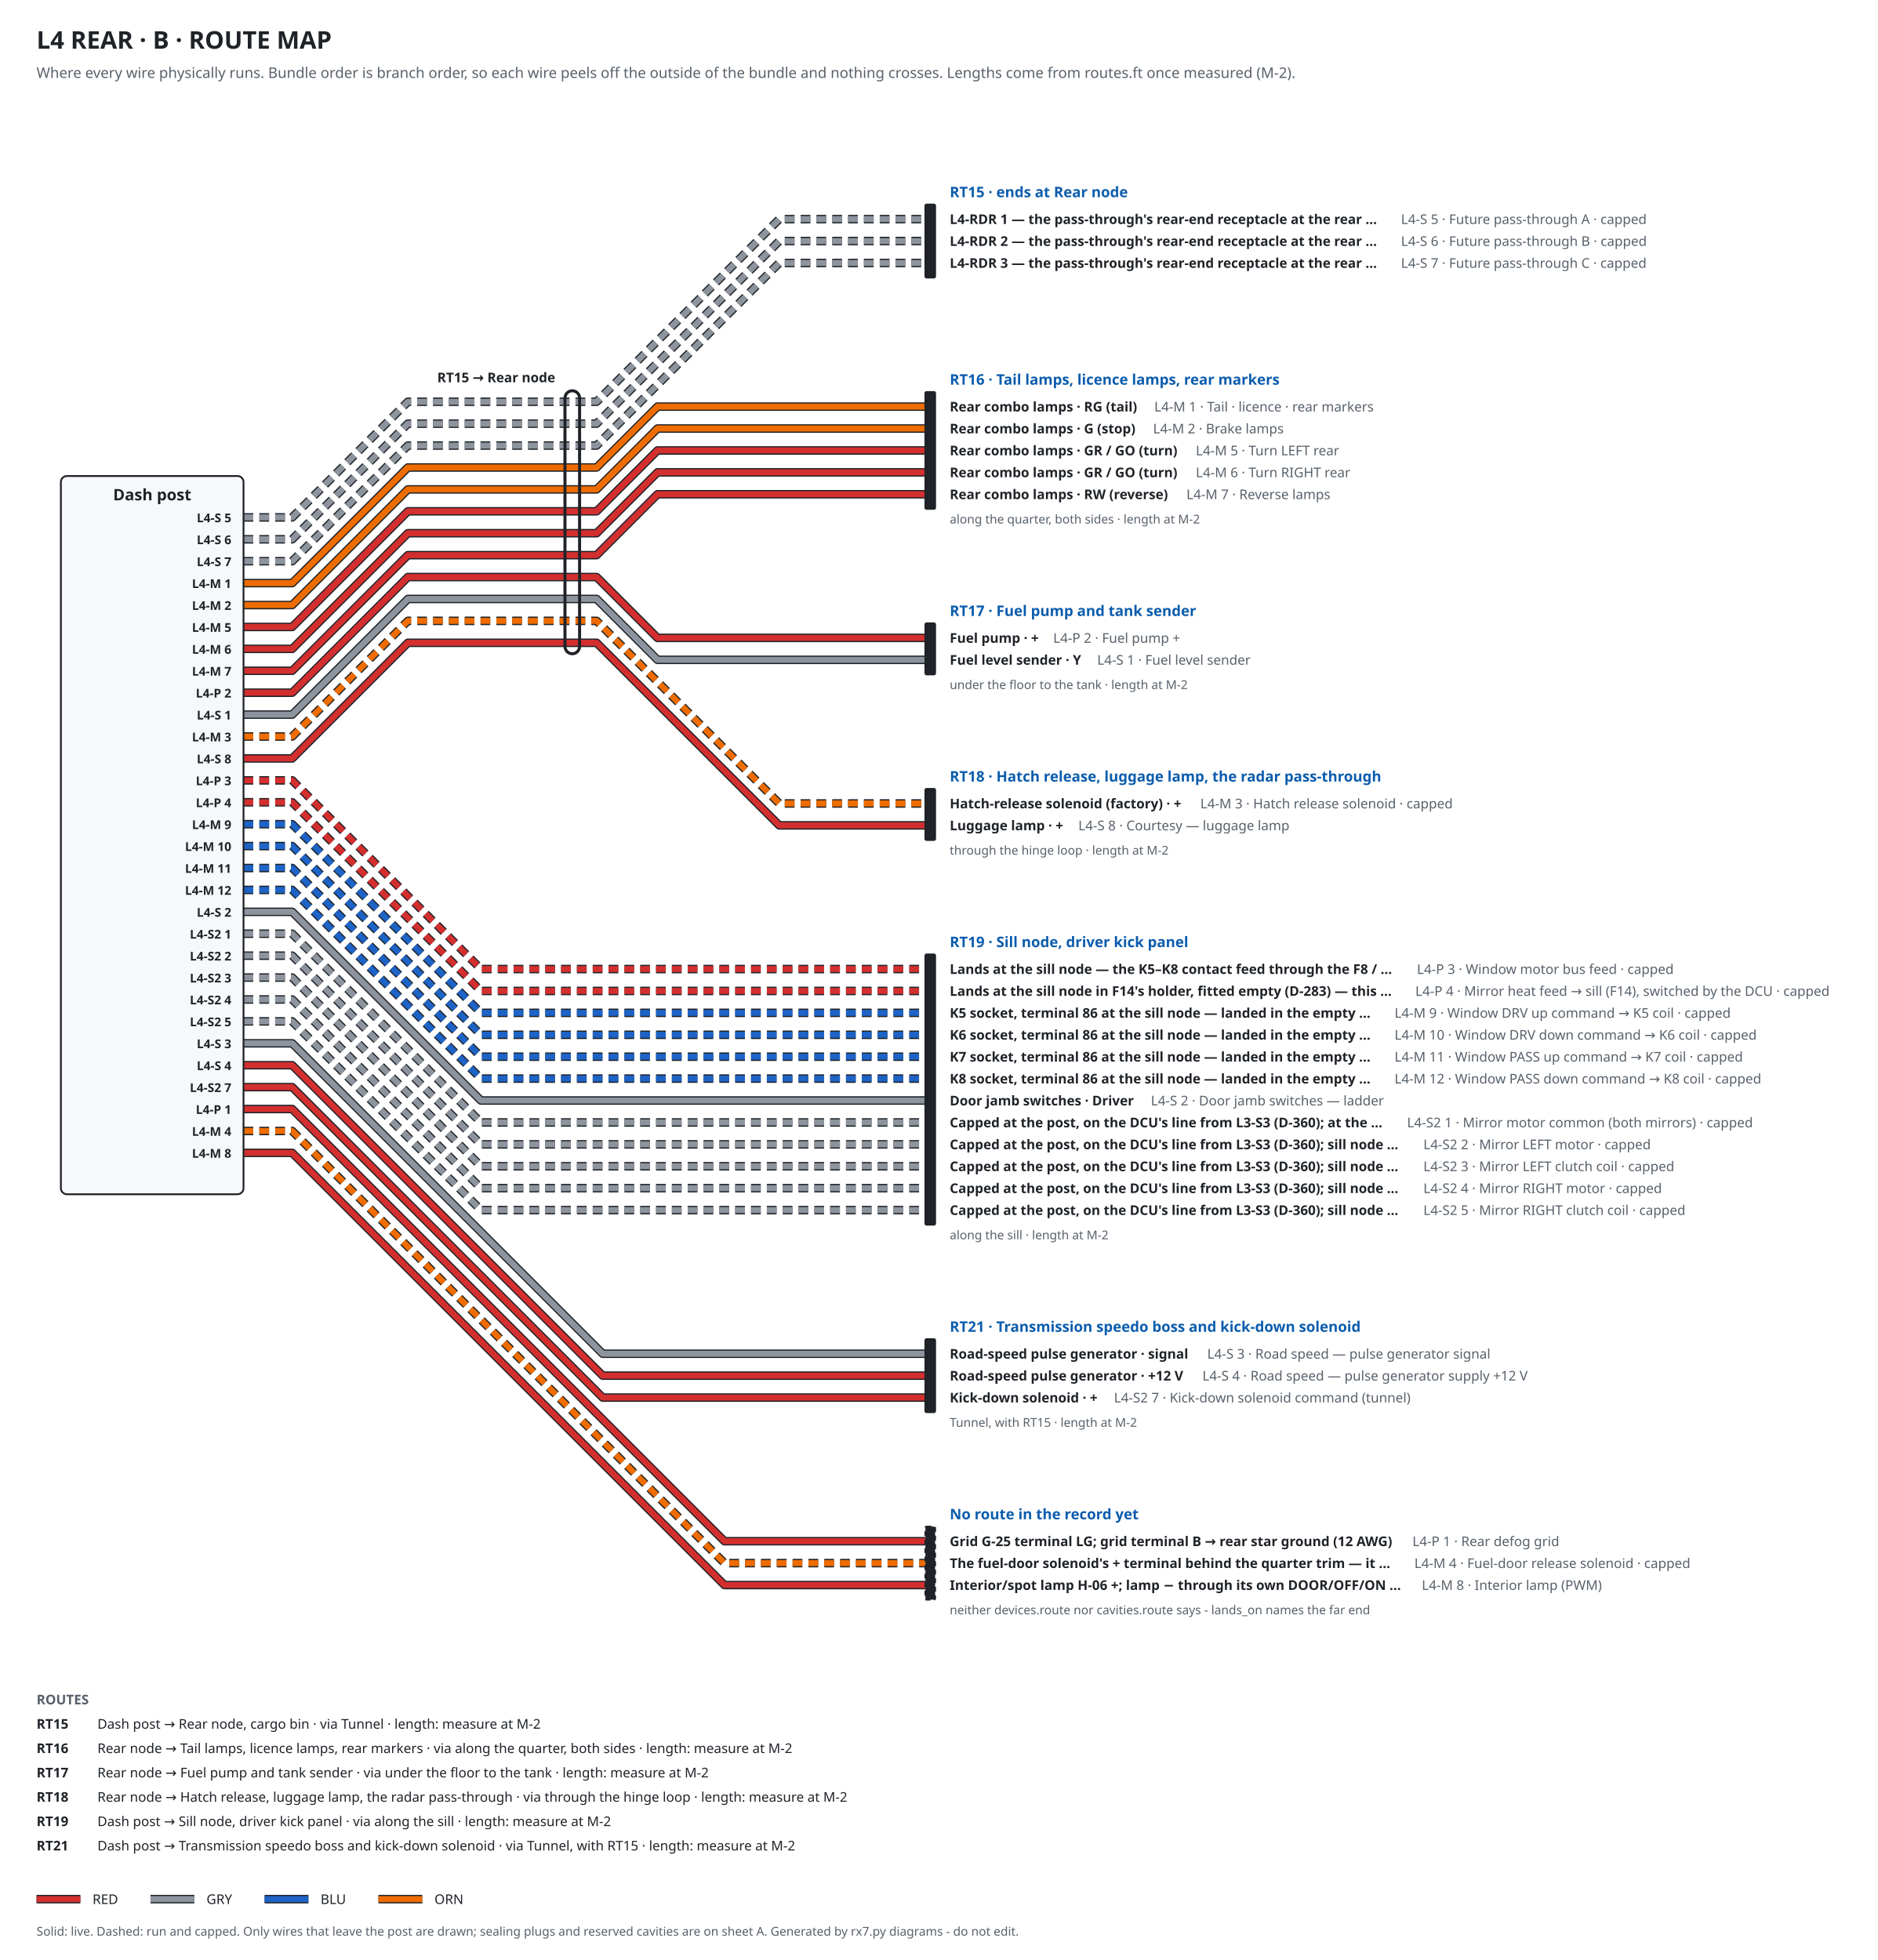
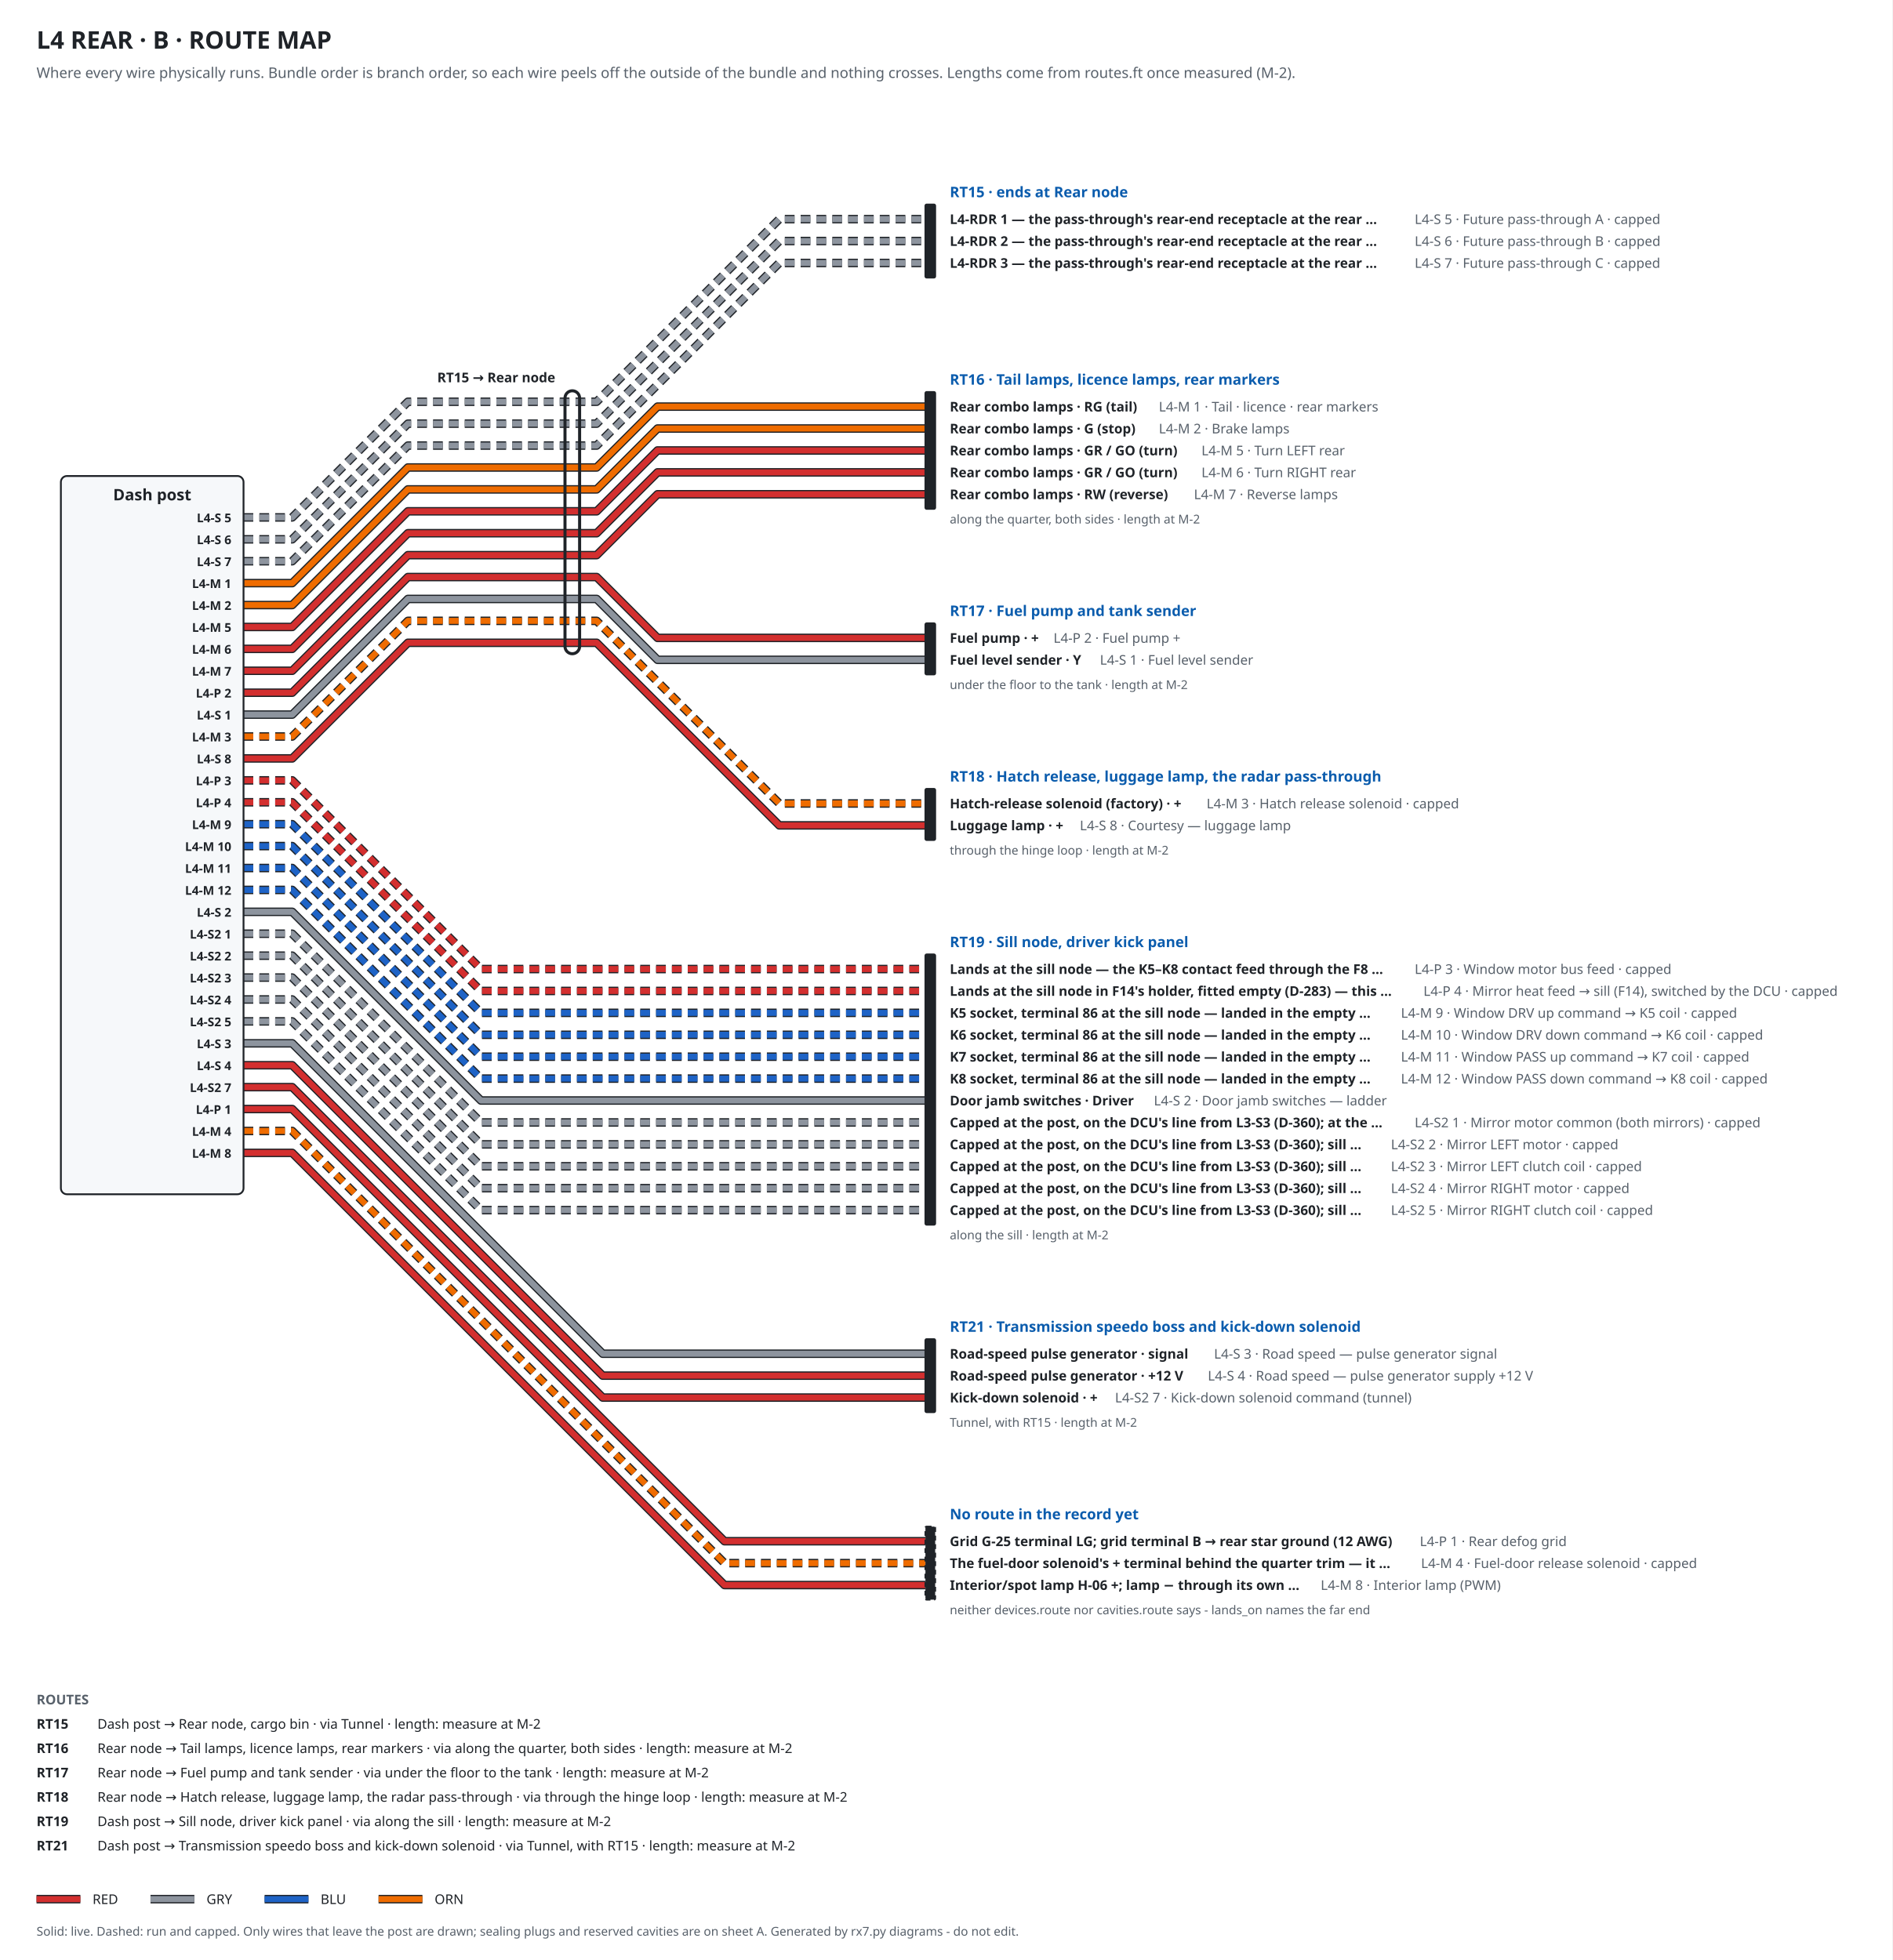
- <svg xmlns="http://www.w3.org/2000/svg" width="1542" height="1610" viewBox="0 0 1542 1610" font-family="Noto Sans, sans-serif">
+ <svg xmlns="http://www.w3.org/2000/svg" width="1554" height="1610" viewBox="0 0 1554 1610" font-family="Noto Sans, sans-serif">
  <rect width="100%" height="100%" fill="#fff" />
  <text x="30.0" y="40.0" font-size="20" text-anchor="start" font-weight="700" fill="#1f2328">L4 REAR · B · ROUTE MAP</text>
  <text x="30.0" y="64.0" font-size="12" text-anchor="start" font-weight="400" fill="#57606a">Where every wire physically runs. Bundle order is branch order, so each wire peels off the outside of the bundle and nothing crosses. Lengths come from routes.ft once measured (M-2).</text>
  <path d="M200.0,425.0 L240.0,425.0 L335.0,330.0 L490.0,330.0 L640.0,180.0 L760.0,180.0" fill="none" stroke="#1f2328" stroke-width="7" stroke-linejoin="round" stroke-dasharray="8 5" />
  <path d="M200.0,425.0 L240.0,425.0 L335.0,330.0 L490.0,330.0 L640.0,180.0 L760.0,180.0" fill="none" stroke="#8d949e" stroke-width="5" stroke-linejoin="round" stroke-dasharray="8 5" />
  <path d="M200.0,443.0 L240.0,443.0 L335.0,348.0 L490.0,348.0 L640.0,198.0 L760.0,198.0" fill="none" stroke="#1f2328" stroke-width="7" stroke-linejoin="round" stroke-dasharray="8 5" />
  <path d="M200.0,443.0 L240.0,443.0 L335.0,348.0 L490.0,348.0 L640.0,198.0 L760.0,198.0" fill="none" stroke="#8d949e" stroke-width="5" stroke-linejoin="round" stroke-dasharray="8 5" />
  <path d="M200.0,461.0 L240.0,461.0 L335.0,366.0 L490.0,366.0 L640.0,216.0 L760.0,216.0" fill="none" stroke="#1f2328" stroke-width="7" stroke-linejoin="round" stroke-dasharray="8 5" />
  <path d="M200.0,461.0 L240.0,461.0 L335.0,366.0 L490.0,366.0 L640.0,216.0 L760.0,216.0" fill="none" stroke="#8d949e" stroke-width="5" stroke-linejoin="round" stroke-dasharray="8 5" />
  <path d="M200.0,479.0 L240.0,479.0 L335.0,384.0 L490.0,384.0 L540.0,334.0 L760.0,334.0" fill="none" stroke="#1f2328" stroke-width="7" stroke-linejoin="round" />
  <path d="M200.0,479.0 L240.0,479.0 L335.0,384.0 L490.0,384.0 L540.0,334.0 L760.0,334.0" fill="none" stroke="#ef6c00" stroke-width="5" stroke-linejoin="round" />
  <path d="M200.0,497.0 L240.0,497.0 L335.0,402.0 L490.0,402.0 L540.0,352.0 L760.0,352.0" fill="none" stroke="#1f2328" stroke-width="7" stroke-linejoin="round" />
  <path d="M200.0,497.0 L240.0,497.0 L335.0,402.0 L490.0,402.0 L540.0,352.0 L760.0,352.0" fill="none" stroke="#ef6c00" stroke-width="5" stroke-linejoin="round" />
  <path d="M200.0,515.0 L240.0,515.0 L335.0,420.0 L490.0,420.0 L540.0,370.0 L760.0,370.0" fill="none" stroke="#1f2328" stroke-width="7" stroke-linejoin="round" />
  <path d="M200.0,515.0 L240.0,515.0 L335.0,420.0 L490.0,420.0 L540.0,370.0 L760.0,370.0" fill="none" stroke="#d32f2f" stroke-width="5" stroke-linejoin="round" />
  <path d="M200.0,533.0 L240.0,533.0 L335.0,438.0 L490.0,438.0 L540.0,388.0 L760.0,388.0" fill="none" stroke="#1f2328" stroke-width="7" stroke-linejoin="round" />
  <path d="M200.0,533.0 L240.0,533.0 L335.0,438.0 L490.0,438.0 L540.0,388.0 L760.0,388.0" fill="none" stroke="#d32f2f" stroke-width="5" stroke-linejoin="round" />
  <path d="M200.0,551.0 L240.0,551.0 L335.0,456.0 L490.0,456.0 L540.0,406.0 L760.0,406.0" fill="none" stroke="#1f2328" stroke-width="7" stroke-linejoin="round" />
  <path d="M200.0,551.0 L240.0,551.0 L335.0,456.0 L490.0,456.0 L540.0,406.0 L760.0,406.0" fill="none" stroke="#d32f2f" stroke-width="5" stroke-linejoin="round" />
  <path d="M200.0,569.0 L240.0,569.0 L335.0,474.0 L490.0,474.0 L540.0,524.0 L760.0,524.0" fill="none" stroke="#1f2328" stroke-width="7" stroke-linejoin="round" />
  <path d="M200.0,569.0 L240.0,569.0 L335.0,474.0 L490.0,474.0 L540.0,524.0 L760.0,524.0" fill="none" stroke="#d32f2f" stroke-width="5" stroke-linejoin="round" />
  <path d="M200.0,587.0 L240.0,587.0 L335.0,492.0 L490.0,492.0 L540.0,542.0 L760.0,542.0" fill="none" stroke="#1f2328" stroke-width="7" stroke-linejoin="round" />
  <path d="M200.0,587.0 L240.0,587.0 L335.0,492.0 L490.0,492.0 L540.0,542.0 L760.0,542.0" fill="none" stroke="#8d949e" stroke-width="5" stroke-linejoin="round" />
  <path d="M200.0,605.0 L240.0,605.0 L335.0,510.0 L490.0,510.0 L640.0,660.0 L760.0,660.0" fill="none" stroke="#1f2328" stroke-width="7" stroke-linejoin="round" stroke-dasharray="8 5" />
  <path d="M200.0,605.0 L240.0,605.0 L335.0,510.0 L490.0,510.0 L640.0,660.0 L760.0,660.0" fill="none" stroke="#ef6c00" stroke-width="5" stroke-linejoin="round" stroke-dasharray="8 5" />
  <path d="M200.0,623.0 L240.0,623.0 L335.0,528.0 L490.0,528.0 L640.0,678.0 L760.0,678.0" fill="none" stroke="#1f2328" stroke-width="7" stroke-linejoin="round" />
  <path d="M200.0,623.0 L240.0,623.0 L335.0,528.0 L490.0,528.0 L640.0,678.0 L760.0,678.0" fill="none" stroke="#d32f2f" stroke-width="5" stroke-linejoin="round" />
  <path d="M200.0,641.0 L240.0,641.0 L395.0,796.0 L760.0,796.0" fill="none" stroke="#1f2328" stroke-width="7" stroke-linejoin="round" stroke-dasharray="8 5" />
  <path d="M200.0,641.0 L240.0,641.0 L395.0,796.0 L760.0,796.0" fill="none" stroke="#d32f2f" stroke-width="5" stroke-linejoin="round" stroke-dasharray="8 5" />
  <path d="M200.0,659.0 L240.0,659.0 L395.0,814.0 L760.0,814.0" fill="none" stroke="#1f2328" stroke-width="7" stroke-linejoin="round" stroke-dasharray="8 5" />
  <path d="M200.0,659.0 L240.0,659.0 L395.0,814.0 L760.0,814.0" fill="none" stroke="#d32f2f" stroke-width="5" stroke-linejoin="round" stroke-dasharray="8 5" />
  <path d="M200.0,677.0 L240.0,677.0 L395.0,832.0 L760.0,832.0" fill="none" stroke="#1f2328" stroke-width="7" stroke-linejoin="round" stroke-dasharray="8 5" />
  <path d="M200.0,677.0 L240.0,677.0 L395.0,832.0 L760.0,832.0" fill="none" stroke="#1e63c6" stroke-width="5" stroke-linejoin="round" stroke-dasharray="8 5" />
  <path d="M200.0,695.0 L240.0,695.0 L395.0,850.0 L760.0,850.0" fill="none" stroke="#1f2328" stroke-width="7" stroke-linejoin="round" stroke-dasharray="8 5" />
  <path d="M200.0,695.0 L240.0,695.0 L395.0,850.0 L760.0,850.0" fill="none" stroke="#1e63c6" stroke-width="5" stroke-linejoin="round" stroke-dasharray="8 5" />
  <path d="M200.0,713.0 L240.0,713.0 L395.0,868.0 L760.0,868.0" fill="none" stroke="#1f2328" stroke-width="7" stroke-linejoin="round" stroke-dasharray="8 5" />
  <path d="M200.0,713.0 L240.0,713.0 L395.0,868.0 L760.0,868.0" fill="none" stroke="#1e63c6" stroke-width="5" stroke-linejoin="round" stroke-dasharray="8 5" />
  <path d="M200.0,731.0 L240.0,731.0 L395.0,886.0 L760.0,886.0" fill="none" stroke="#1f2328" stroke-width="7" stroke-linejoin="round" stroke-dasharray="8 5" />
  <path d="M200.0,731.0 L240.0,731.0 L395.0,886.0 L760.0,886.0" fill="none" stroke="#1e63c6" stroke-width="5" stroke-linejoin="round" stroke-dasharray="8 5" />
  <path d="M200.0,749.0 L240.0,749.0 L395.0,904.0 L760.0,904.0" fill="none" stroke="#1f2328" stroke-width="7" stroke-linejoin="round" />
  <path d="M200.0,749.0 L240.0,749.0 L395.0,904.0 L760.0,904.0" fill="none" stroke="#8d949e" stroke-width="5" stroke-linejoin="round" />
  <path d="M200.0,767.0 L240.0,767.0 L395.0,922.0 L760.0,922.0" fill="none" stroke="#1f2328" stroke-width="7" stroke-linejoin="round" stroke-dasharray="8 5" />
  <path d="M200.0,767.0 L240.0,767.0 L395.0,922.0 L760.0,922.0" fill="none" stroke="#8d949e" stroke-width="5" stroke-linejoin="round" stroke-dasharray="8 5" />
  <path d="M200.0,785.0 L240.0,785.0 L395.0,940.0 L760.0,940.0" fill="none" stroke="#1f2328" stroke-width="7" stroke-linejoin="round" stroke-dasharray="8 5" />
  <path d="M200.0,785.0 L240.0,785.0 L395.0,940.0 L760.0,940.0" fill="none" stroke="#8d949e" stroke-width="5" stroke-linejoin="round" stroke-dasharray="8 5" />
  <path d="M200.0,803.0 L240.0,803.0 L395.0,958.0 L760.0,958.0" fill="none" stroke="#1f2328" stroke-width="7" stroke-linejoin="round" stroke-dasharray="8 5" />
  <path d="M200.0,803.0 L240.0,803.0 L395.0,958.0 L760.0,958.0" fill="none" stroke="#8d949e" stroke-width="5" stroke-linejoin="round" stroke-dasharray="8 5" />
  <path d="M200.0,821.0 L240.0,821.0 L395.0,976.0 L760.0,976.0" fill="none" stroke="#1f2328" stroke-width="7" stroke-linejoin="round" stroke-dasharray="8 5" />
  <path d="M200.0,821.0 L240.0,821.0 L395.0,976.0 L760.0,976.0" fill="none" stroke="#8d949e" stroke-width="5" stroke-linejoin="round" stroke-dasharray="8 5" />
  <path d="M200.0,839.0 L240.0,839.0 L395.0,994.0 L760.0,994.0" fill="none" stroke="#1f2328" stroke-width="7" stroke-linejoin="round" stroke-dasharray="8 5" />
  <path d="M200.0,839.0 L240.0,839.0 L395.0,994.0 L760.0,994.0" fill="none" stroke="#8d949e" stroke-width="5" stroke-linejoin="round" stroke-dasharray="8 5" />
  <path d="M200.0,857.0 L240.0,857.0 L495.0,1112.0 L760.0,1112.0" fill="none" stroke="#1f2328" stroke-width="7" stroke-linejoin="round" />
  <path d="M200.0,857.0 L240.0,857.0 L495.0,1112.0 L760.0,1112.0" fill="none" stroke="#8d949e" stroke-width="5" stroke-linejoin="round" />
  <path d="M200.0,875.0 L240.0,875.0 L495.0,1130.0 L760.0,1130.0" fill="none" stroke="#1f2328" stroke-width="7" stroke-linejoin="round" />
  <path d="M200.0,875.0 L240.0,875.0 L495.0,1130.0 L760.0,1130.0" fill="none" stroke="#d32f2f" stroke-width="5" stroke-linejoin="round" />
  <path d="M200.0,893.0 L240.0,893.0 L495.0,1148.0 L760.0,1148.0" fill="none" stroke="#1f2328" stroke-width="7" stroke-linejoin="round" />
  <path d="M200.0,893.0 L240.0,893.0 L495.0,1148.0 L760.0,1148.0" fill="none" stroke="#d32f2f" stroke-width="5" stroke-linejoin="round" />
  <path d="M200.0,911.0 L240.0,911.0 L595.0,1266.0 L760.0,1266.0" fill="none" stroke="#1f2328" stroke-width="7" stroke-linejoin="round" />
  <path d="M200.0,911.0 L240.0,911.0 L595.0,1266.0 L760.0,1266.0" fill="none" stroke="#d32f2f" stroke-width="5" stroke-linejoin="round" />
  <path d="M200.0,929.0 L240.0,929.0 L595.0,1284.0 L760.0,1284.0" fill="none" stroke="#1f2328" stroke-width="7" stroke-linejoin="round" stroke-dasharray="8 5" />
  <path d="M200.0,929.0 L240.0,929.0 L595.0,1284.0 L760.0,1284.0" fill="none" stroke="#ef6c00" stroke-width="5" stroke-linejoin="round" stroke-dasharray="8 5" />
  <path d="M200.0,947.0 L240.0,947.0 L595.0,1302.0 L760.0,1302.0" fill="none" stroke="#1f2328" stroke-width="7" stroke-linejoin="round" />
  <path d="M200.0,947.0 L240.0,947.0 L595.0,1302.0 L760.0,1302.0" fill="none" stroke="#d32f2f" stroke-width="5" stroke-linejoin="round" />
  <rect x="50.0" y="391.0" width="150.0" height="590.0" rx="5" fill="#f6f8fa" stroke="#1f2328" stroke-width="1.5" />
  <text x="125.0" y="411.0" font-size="13" text-anchor="middle" font-weight="700" fill="#1f2328">Dash post</text>
  <text x="190.0" y="429.0" font-size="10" text-anchor="end" font-weight="700" fill="#1f2328">L4-S 5</text>
  <text x="190.0" y="447.0" font-size="10" text-anchor="end" font-weight="700" fill="#1f2328">L4-S 6</text>
  <text x="190.0" y="465.0" font-size="10" text-anchor="end" font-weight="700" fill="#1f2328">L4-S 7</text>
  <text x="190.0" y="483.0" font-size="10" text-anchor="end" font-weight="700" fill="#1f2328">L4-M 1</text>
  <text x="190.0" y="501.0" font-size="10" text-anchor="end" font-weight="700" fill="#1f2328">L4-M 2</text>
  <text x="190.0" y="519.0" font-size="10" text-anchor="end" font-weight="700" fill="#1f2328">L4-M 5</text>
  <text x="190.0" y="537.0" font-size="10" text-anchor="end" font-weight="700" fill="#1f2328">L4-M 6</text>
  <text x="190.0" y="555.0" font-size="10" text-anchor="end" font-weight="700" fill="#1f2328">L4-M 7</text>
  <text x="190.0" y="573.0" font-size="10" text-anchor="end" font-weight="700" fill="#1f2328">L4-P 2</text>
  <text x="190.0" y="591.0" font-size="10" text-anchor="end" font-weight="700" fill="#1f2328">L4-S 1</text>
  <text x="190.0" y="609.0" font-size="10" text-anchor="end" font-weight="700" fill="#1f2328">L4-M 3</text>
  <text x="190.0" y="627.0" font-size="10" text-anchor="end" font-weight="700" fill="#1f2328">L4-S 8</text>
  <text x="190.0" y="645.0" font-size="10" text-anchor="end" font-weight="700" fill="#1f2328">L4-P 3</text>
  <text x="190.0" y="663.0" font-size="10" text-anchor="end" font-weight="700" fill="#1f2328">L4-P 4</text>
  <text x="190.0" y="681.0" font-size="10" text-anchor="end" font-weight="700" fill="#1f2328">L4-M 9</text>
  <text x="190.0" y="699.0" font-size="10" text-anchor="end" font-weight="700" fill="#1f2328">L4-M 10</text>
  <text x="190.0" y="717.0" font-size="10" text-anchor="end" font-weight="700" fill="#1f2328">L4-M 11</text>
  <text x="190.0" y="735.0" font-size="10" text-anchor="end" font-weight="700" fill="#1f2328">L4-M 12</text>
  <text x="190.0" y="753.0" font-size="10" text-anchor="end" font-weight="700" fill="#1f2328">L4-S 2</text>
  <text x="190.0" y="771.0" font-size="10" text-anchor="end" font-weight="700" fill="#1f2328">L4-S2 1</text>
  <text x="190.0" y="789.0" font-size="10" text-anchor="end" font-weight="700" fill="#1f2328">L4-S2 2</text>
  <text x="190.0" y="807.0" font-size="10" text-anchor="end" font-weight="700" fill="#1f2328">L4-S2 3</text>
  <text x="190.0" y="825.0" font-size="10" text-anchor="end" font-weight="700" fill="#1f2328">L4-S2 4</text>
  <text x="190.0" y="843.0" font-size="10" text-anchor="end" font-weight="700" fill="#1f2328">L4-S2 5</text>
  <text x="190.0" y="861.0" font-size="10" text-anchor="end" font-weight="700" fill="#1f2328">L4-S 3</text>
  <text x="190.0" y="879.0" font-size="10" text-anchor="end" font-weight="700" fill="#1f2328">L4-S 4</text>
  <text x="190.0" y="897.0" font-size="10" text-anchor="end" font-weight="700" fill="#1f2328">L4-S2 7</text>
  <text x="190.0" y="915.0" font-size="10" text-anchor="end" font-weight="700" fill="#1f2328">L4-P 1</text>
  <text x="190.0" y="933.0" font-size="10" text-anchor="end" font-weight="700" fill="#1f2328">L4-M 4</text>
  <text x="190.0" y="951.0" font-size="10" text-anchor="end" font-weight="700" fill="#1f2328">L4-M 8</text>
  <rect x="464.0" y="321.0" width="12.0" height="216.0" rx="6" fill="none" stroke="#1f2328" stroke-width="2.5" />
  <text x="456.0" y="314.0" font-size="11" text-anchor="end" font-weight="600" fill="#1f2328">RT15 → Rear node</text>
  <rect x="760.0" y="168.0" width="8.0" height="60.0" rx="1" fill="#1f2328" stroke="#1f2328" stroke-width="1.5" />
  <text x="780.0" y="162.0" font-size="12" text-anchor="start" font-weight="700" fill="#0b5cad">RT15 · ends at Rear node</text>
  <text x="780.0" y="184.0" font-size="11" text-anchor="start" font-weight="700" fill="#1f2328">L4-RDR 1 — the pass-through's rear-end receptacle at the rear …</text>
-   <text x="1150.6" y="184.0" font-size="11" text-anchor="start" font-weight="400" fill="#57606a">L4-S 5 · Future pass-through A · capped</text>
+   <text x="1161.8" y="184.0" font-size="11" text-anchor="start" font-weight="400" fill="#57606a">L4-S 5 · Future pass-through A · capped</text>
  <text x="780.0" y="202.0" font-size="11" text-anchor="start" font-weight="700" fill="#1f2328">L4-RDR 2 — the pass-through's rear-end receptacle at the rear …</text>
-   <text x="1150.6" y="202.0" font-size="11" text-anchor="start" font-weight="400" fill="#57606a">L4-S 6 · Future pass-through B · capped</text>
+   <text x="1161.8" y="202.0" font-size="11" text-anchor="start" font-weight="400" fill="#57606a">L4-S 6 · Future pass-through B · capped</text>
  <text x="780.0" y="220.0" font-size="11" text-anchor="start" font-weight="700" fill="#1f2328">L4-RDR 3 — the pass-through's rear-end receptacle at the rear …</text>
-   <text x="1150.6" y="220.0" font-size="11" text-anchor="start" font-weight="400" fill="#57606a">L4-S 7 · Future pass-through C · capped</text>
+   <text x="1161.8" y="220.0" font-size="11" text-anchor="start" font-weight="400" fill="#57606a">L4-S 7 · Future pass-through C · capped</text>
  <rect x="760.0" y="322.0" width="8.0" height="96.0" rx="1" fill="#1f2328" stroke="#1f2328" stroke-width="1.5" />
  <text x="780.0" y="316.0" font-size="12" text-anchor="start" font-weight="700" fill="#0b5cad">RT16 · Tail lamps, licence lamps, rear markers</text>
  <text x="780.0" y="338.0" font-size="11" text-anchor="start" font-weight="700" fill="#1f2328">Rear combo lamps · RG (tail)</text>
-   <text x="948.0" y="338.0" font-size="11" text-anchor="start" font-weight="400" fill="#57606a">L4-M 1 · Tail · licence · rear markers</text>
+   <text x="951.7" y="338.0" font-size="11" text-anchor="start" font-weight="400" fill="#57606a">L4-M 1 · Tail · licence · rear markers</text>
  <text x="780.0" y="356.0" font-size="11" text-anchor="start" font-weight="700" fill="#1f2328">Rear combo lamps · G (stop)</text>
-   <text x="947.0" y="356.0" font-size="11" text-anchor="start" font-weight="400" fill="#57606a">L4-M 2 · Brake lamps</text>
+   <text x="951.7" y="356.0" font-size="11" text-anchor="start" font-weight="400" fill="#57606a">L4-M 2 · Brake lamps</text>
  <text x="780.0" y="374.0" font-size="11" text-anchor="start" font-weight="700" fill="#1f2328">Rear combo lamps · GR / GO (turn)</text>
-   <text x="982.1" y="374.0" font-size="11" text-anchor="start" font-weight="400" fill="#57606a">L4-M 5 · Turn LEFT rear</text>
+   <text x="986.7" y="374.0" font-size="11" text-anchor="start" font-weight="400" fill="#57606a">L4-M 5 · Turn LEFT rear</text>
  <text x="780.0" y="392.0" font-size="11" text-anchor="start" font-weight="700" fill="#1f2328">Rear combo lamps · GR / GO (turn)</text>
-   <text x="982.1" y="392.0" font-size="11" text-anchor="start" font-weight="400" fill="#57606a">L4-M 6 · Turn RIGHT rear</text>
+   <text x="986.7" y="392.0" font-size="11" text-anchor="start" font-weight="400" fill="#57606a">L4-M 6 · Turn RIGHT rear</text>
  <text x="780.0" y="410.0" font-size="11" text-anchor="start" font-weight="700" fill="#1f2328">Rear combo lamps · RW (reverse)</text>
-   <text x="974.4" y="410.0" font-size="11" text-anchor="start" font-weight="400" fill="#57606a">L4-M 7 · Reverse lamps</text>
+   <text x="980.5" y="410.0" font-size="11" text-anchor="start" font-weight="400" fill="#57606a">L4-M 7 · Reverse lamps</text>
  <text x="780.0" y="430.0" font-size="10" text-anchor="start" font-weight="400" fill="#57606a">along the quarter, both sides · length at M-2</text>
  <rect x="760.0" y="512.0" width="8.0" height="42.0" rx="1" fill="#1f2328" stroke="#1f2328" stroke-width="1.5" />
  <text x="780.0" y="506.0" font-size="12" text-anchor="start" font-weight="700" fill="#0b5cad">RT17 · Fuel pump and tank sender</text>
  <text x="780.0" y="528.0" font-size="11" text-anchor="start" font-weight="700" fill="#1f2328">Fuel pump · +</text>
-   <text x="865.0" y="528.0" font-size="11" text-anchor="start" font-weight="400" fill="#57606a">L4-P 2 · Fuel pump +</text>
+   <text x="865.2" y="528.0" font-size="11" text-anchor="start" font-weight="400" fill="#57606a">L4-P 2 · Fuel pump +</text>
  <text x="780.0" y="546.0" font-size="11" text-anchor="start" font-weight="700" fill="#1f2328">Fuel level sender · Y</text>
-   <text x="901.1" y="546.0" font-size="11" text-anchor="start" font-weight="400" fill="#57606a">L4-S 1 · Fuel level sender</text>
+   <text x="903.3" y="546.0" font-size="11" text-anchor="start" font-weight="400" fill="#57606a">L4-S 1 · Fuel level sender</text>
  <text x="780.0" y="566.0" font-size="10" text-anchor="start" font-weight="400" fill="#57606a">under the floor to the tank · length at M-2</text>
  <rect x="760.0" y="648.0" width="8.0" height="42.0" rx="1" fill="#1f2328" stroke="#1f2328" stroke-width="1.5" />
  <text x="780.0" y="642.0" font-size="12" text-anchor="start" font-weight="700" fill="#0b5cad">RT18 · Hatch release, luggage lamp, the radar pass-through</text>
  <text x="780.0" y="664.0" font-size="11" text-anchor="start" font-weight="700" fill="#1f2328">Hatch-release solenoid (factory) · +</text>
-   <text x="985.8" y="664.0" font-size="11" text-anchor="start" font-weight="400" fill="#57606a">L4-M 3 · Hatch release solenoid · capped</text>
+   <text x="990.9" y="664.0" font-size="11" text-anchor="start" font-weight="400" fill="#57606a">L4-M 3 · Hatch release solenoid · capped</text>
  <text x="780.0" y="682.0" font-size="11" text-anchor="start" font-weight="700" fill="#1f2328">Luggage lamp · +</text>
-   <text x="885.6" y="682.0" font-size="11" text-anchor="start" font-weight="400" fill="#57606a">L4-S 8 · Courtesy — luggage lamp</text>
+   <text x="886.8" y="682.0" font-size="11" text-anchor="start" font-weight="400" fill="#57606a">L4-S 8 · Courtesy — luggage lamp</text>
  <text x="780.0" y="702.0" font-size="10" text-anchor="start" font-weight="400" fill="#57606a">through the hinge loop · length at M-2</text>
  <rect x="760.0" y="784.0" width="8.0" height="222.0" rx="1" fill="#1f2328" stroke="#1f2328" stroke-width="1.5" />
  <text x="780.0" y="778.0" font-size="12" text-anchor="start" font-weight="700" fill="#0b5cad">RT19 · Sill node, driver kick panel</text>
-   <text x="780.0" y="800.0" font-size="11" text-anchor="start" font-weight="700" fill="#1f2328">Lands at the sill node — the K5–K8 contact feed through the F8 / …</text>
-   <text x="1163.7" y="800.0" font-size="11" text-anchor="start" font-weight="400" fill="#57606a">L4-P 3 · Window motor bus feed · capped</text>
+   <text x="780.0" y="800.0" font-size="11" text-anchor="start" font-weight="700" fill="#1f2328">Lands at the sill node — the K5–K8 contact feed through the F8 …</text>
+   <text x="1161.8" y="800.0" font-size="11" text-anchor="start" font-weight="400" fill="#57606a">L4-P 3 · Window motor bus feed · capped</text>
  <text x="780.0" y="818.0" font-size="11" text-anchor="start" font-weight="700" fill="#1f2328">Lands at the sill node in F14's holder, fitted empty (D-283) — this …</text>
-   <text x="1162.4" y="818.0" font-size="11" text-anchor="start" font-weight="400" fill="#57606a">L4-P 4 · Mirror heat feed → sill (F14), switched by the DCU · capped</text>
+   <text x="1169.0" y="818.0" font-size="11" text-anchor="start" font-weight="400" fill="#57606a">L4-P 4 · Mirror heat feed → sill (F14), switched by the DCU · capped</text>
  <text x="780.0" y="836.0" font-size="11" text-anchor="start" font-weight="700" fill="#1f2328">K5 socket, terminal 86 at the sill node — landed in the empty …</text>
-   <text x="1145.3" y="836.0" font-size="11" text-anchor="start" font-weight="400" fill="#57606a">L4-M 9 · Window DRV up command → K5 coil · capped</text>
+   <text x="1150.5" y="836.0" font-size="11" text-anchor="start" font-weight="400" fill="#57606a">L4-M 9 · Window DRV up command → K5 coil · capped</text>
  <text x="780.0" y="854.0" font-size="11" text-anchor="start" font-weight="700" fill="#1f2328">K6 socket, terminal 86 at the sill node — landed in the empty …</text>
-   <text x="1145.3" y="854.0" font-size="11" text-anchor="start" font-weight="400" fill="#57606a">L4-M 10 · Window DRV down command → K6 coil · capped</text>
+   <text x="1150.5" y="854.0" font-size="11" text-anchor="start" font-weight="400" fill="#57606a">L4-M 10 · Window DRV down command → K6 coil · capped</text>
  <text x="780.0" y="872.0" font-size="11" text-anchor="start" font-weight="700" fill="#1f2328">K7 socket, terminal 86 at the sill node — landed in the empty …</text>
-   <text x="1145.3" y="872.0" font-size="11" text-anchor="start" font-weight="400" fill="#57606a">L4-M 11 · Window PASS up command → K7 coil · capped</text>
+   <text x="1150.5" y="872.0" font-size="11" text-anchor="start" font-weight="400" fill="#57606a">L4-M 11 · Window PASS up command → K7 coil · capped</text>
  <text x="780.0" y="890.0" font-size="11" text-anchor="start" font-weight="700" fill="#1f2328">K8 socket, terminal 86 at the sill node — landed in the empty …</text>
-   <text x="1145.3" y="890.0" font-size="11" text-anchor="start" font-weight="400" fill="#57606a">L4-M 12 · Window PASS down command → K8 coil · capped</text>
+   <text x="1150.5" y="890.0" font-size="11" text-anchor="start" font-weight="400" fill="#57606a">L4-M 12 · Window PASS down command → K8 coil · capped</text>
  <text x="780.0" y="908.0" font-size="11" text-anchor="start" font-weight="700" fill="#1f2328">Door jamb switches · Driver</text>
-   <text x="945.2" y="908.0" font-size="11" text-anchor="start" font-weight="400" fill="#57606a">L4-S 2 · Door jamb switches — ladder</text>
+   <text x="947.6" y="908.0" font-size="11" text-anchor="start" font-weight="400" fill="#57606a">L4-S 2 · Door jamb switches — ladder</text>
  <text x="780.0" y="926.0" font-size="11" text-anchor="start" font-weight="700" fill="#1f2328">Capped at the post, on the DCU's line from L3-S3 (D-360); at the …</text>
-   <text x="1155.6" y="926.0" font-size="11" text-anchor="start" font-weight="400" fill="#57606a">L4-S2 1 · Mirror motor common (both mirrors) · capped</text>
-   <text x="780.0" y="944.0" font-size="11" text-anchor="start" font-weight="700" fill="#1f2328">Capped at the post, on the DCU's line from L3-S3 (D-360); sill node …</text>
-   <text x="1169.0" y="944.0" font-size="11" text-anchor="start" font-weight="400" fill="#57606a">L4-S2 2 · Mirror LEFT motor · capped</text>
-   <text x="780.0" y="962.0" font-size="11" text-anchor="start" font-weight="700" fill="#1f2328">Capped at the post, on the DCU's line from L3-S3 (D-360); sill node …</text>
-   <text x="1169.0" y="962.0" font-size="11" text-anchor="start" font-weight="400" fill="#57606a">L4-S2 3 · Mirror LEFT clutch coil · capped</text>
-   <text x="780.0" y="980.0" font-size="11" text-anchor="start" font-weight="700" fill="#1f2328">Capped at the post, on the DCU's line from L3-S3 (D-360); sill node …</text>
-   <text x="1169.0" y="980.0" font-size="11" text-anchor="start" font-weight="400" fill="#57606a">L4-S2 4 · Mirror RIGHT motor · capped</text>
-   <text x="780.0" y="998.0" font-size="11" text-anchor="start" font-weight="700" fill="#1f2328">Capped at the post, on the DCU's line from L3-S3 (D-360); sill node …</text>
-   <text x="1169.0" y="998.0" font-size="11" text-anchor="start" font-weight="400" fill="#57606a">L4-S2 5 · Mirror RIGHT clutch coil · capped</text>
+   <text x="1161.8" y="926.0" font-size="11" text-anchor="start" font-weight="400" fill="#57606a">L4-S2 1 · Mirror motor common (both mirrors) · capped</text>
+   <text x="780.0" y="944.0" font-size="11" text-anchor="start" font-weight="700" fill="#1f2328">Capped at the post, on the DCU's line from L3-S3 (D-360); sill …</text>
+   <text x="1142.3" y="944.0" font-size="11" text-anchor="start" font-weight="400" fill="#57606a">L4-S2 2 · Mirror LEFT motor · capped</text>
+   <text x="780.0" y="962.0" font-size="11" text-anchor="start" font-weight="700" fill="#1f2328">Capped at the post, on the DCU's line from L3-S3 (D-360); sill …</text>
+   <text x="1142.3" y="962.0" font-size="11" text-anchor="start" font-weight="400" fill="#57606a">L4-S2 3 · Mirror LEFT clutch coil · capped</text>
+   <text x="780.0" y="980.0" font-size="11" text-anchor="start" font-weight="700" fill="#1f2328">Capped at the post, on the DCU's line from L3-S3 (D-360); sill …</text>
+   <text x="1142.3" y="980.0" font-size="11" text-anchor="start" font-weight="400" fill="#57606a">L4-S2 4 · Mirror RIGHT motor · capped</text>
+   <text x="780.0" y="998.0" font-size="11" text-anchor="start" font-weight="700" fill="#1f2328">Capped at the post, on the DCU's line from L3-S3 (D-360); sill …</text>
+   <text x="1142.3" y="998.0" font-size="11" text-anchor="start" font-weight="400" fill="#57606a">L4-S2 5 · Mirror RIGHT clutch coil · capped</text>
  <text x="780.0" y="1018.0" font-size="10" text-anchor="start" font-weight="400" fill="#57606a">along the sill · length at M-2</text>
  <rect x="760.0" y="1100.0" width="8.0" height="60.0" rx="1" fill="#1f2328" stroke="#1f2328" stroke-width="1.5" />
  <text x="780.0" y="1094.0" font-size="12" text-anchor="start" font-weight="700" fill="#0b5cad">RT21 · Transmission speedo boss and kick-down solenoid</text>
  <text x="780.0" y="1116.0" font-size="11" text-anchor="start" font-weight="700" fill="#1f2328">Road-speed pulse generator · signal</text>
-   <text x="991.5" y="1116.0" font-size="11" text-anchor="start" font-weight="400" fill="#57606a">L4-S 3 · Road speed — pulse generator signal</text>
+   <text x="997.0" y="1116.0" font-size="11" text-anchor="start" font-weight="400" fill="#57606a">L4-S 3 · Road speed — pulse generator signal</text>
  <text x="780.0" y="1134.0" font-size="11" text-anchor="start" font-weight="700" fill="#1f2328">Road-speed pulse generator · +12 V</text>
-   <text x="987.5" y="1134.0" font-size="11" text-anchor="start" font-weight="400" fill="#57606a">L4-S 4 · Road speed — pulse generator supply +12 V</text>
+   <text x="991.9" y="1134.0" font-size="11" text-anchor="start" font-weight="400" fill="#57606a">L4-S 4 · Road speed — pulse generator supply +12 V</text>
  <text x="780.0" y="1152.0" font-size="11" text-anchor="start" font-weight="700" fill="#1f2328">Kick-down solenoid · +</text>
-   <text x="914.9" y="1152.0" font-size="11" text-anchor="start" font-weight="400" fill="#57606a">L4-S2 7 · Kick-down solenoid command (tunnel)</text>
+   <text x="915.7" y="1152.0" font-size="11" text-anchor="start" font-weight="400" fill="#57606a">L4-S2 7 · Kick-down solenoid command (tunnel)</text>
  <text x="780.0" y="1172.0" font-size="10" text-anchor="start" font-weight="400" fill="#57606a">Tunnel, with RT15 · length at M-2</text>
  <rect x="760.0" y="1254.0" width="8.0" height="60.0" rx="1" fill="#1f2328" stroke="#1f2328" stroke-width="1.5" stroke-dasharray="4 3" />
  <text x="780.0" y="1248.0" font-size="12" text-anchor="start" font-weight="700" fill="#0b5cad">No route in the record yet</text>
  <text x="780.0" y="1270.0" font-size="11" text-anchor="start" font-weight="700" fill="#1f2328">Grid G-25 terminal LG; grid terminal B → rear star ground (12 AWG)</text>
-   <text x="1160.0" y="1270.0" font-size="11" text-anchor="start" font-weight="400" fill="#57606a">L4-P 1 · Rear defog grid</text>
+   <text x="1166.0" y="1270.0" font-size="11" text-anchor="start" font-weight="400" fill="#57606a">L4-P 1 · Rear defog grid</text>
  <text x="780.0" y="1288.0" font-size="11" text-anchor="start" font-weight="700" fill="#1f2328">The fuel-door solenoid's + terminal behind the quarter trim — it …</text>
-   <text x="1161.6" y="1288.0" font-size="11" text-anchor="start" font-weight="400" fill="#57606a">L4-M 4 · Fuel-door release solenoid · capped</text>
-   <text x="780.0" y="1306.0" font-size="11" text-anchor="start" font-weight="700" fill="#1f2328">Interior/spot lamp H-06 +; lamp − through its own DOOR/OFF/ON …</text>
-   <text x="1167.7" y="1306.0" font-size="11" text-anchor="start" font-weight="400" fill="#57606a">L4-M 8 · Interior lamp (PWM)</text>
+   <text x="1167.0" y="1288.0" font-size="11" text-anchor="start" font-weight="400" fill="#57606a">L4-M 4 · Fuel-door release solenoid · capped</text>
+   <text x="780.0" y="1306.0" font-size="11" text-anchor="start" font-weight="700" fill="#1f2328">Interior/spot lamp H-06 +; lamp − through its own …</text>
+   <text x="1084.6" y="1306.0" font-size="11" text-anchor="start" font-weight="400" fill="#57606a">L4-M 8 · Interior lamp (PWM)</text>
  <text x="780.0" y="1326.0" font-size="10" text-anchor="start" font-weight="400" fill="#57606a">neither devices.route nor cavities.route says - lands_on names the far end</text>
  <text x="30.0" y="1400.0" font-size="11" text-anchor="start" font-weight="700" fill="#57606a">ROUTES</text>
  <text x="30.0" y="1420.0" font-size="11" text-anchor="start" font-weight="700" fill="#1f2328">RT15</text>
  <text x="80.0" y="1420.0" font-size="11" text-anchor="start" font-weight="400" fill="#1f2328">Dash post → Rear node, cargo bin  ·  via Tunnel  ·  length: measure at M-2</text>
  <text x="30.0" y="1440.0" font-size="11" text-anchor="start" font-weight="700" fill="#1f2328">RT16</text>
  <text x="80.0" y="1440.0" font-size="11" text-anchor="start" font-weight="400" fill="#1f2328">Rear node → Tail lamps, licence lamps, rear markers  ·  via along the quarter, both sides  ·  length: measure at M-2</text>
  <text x="30.0" y="1460.0" font-size="11" text-anchor="start" font-weight="700" fill="#1f2328">RT17</text>
  <text x="80.0" y="1460.0" font-size="11" text-anchor="start" font-weight="400" fill="#1f2328">Rear node → Fuel pump and tank sender  ·  via under the floor to the tank  ·  length: measure at M-2</text>
  <text x="30.0" y="1480.0" font-size="11" text-anchor="start" font-weight="700" fill="#1f2328">RT18</text>
  <text x="80.0" y="1480.0" font-size="11" text-anchor="start" font-weight="400" fill="#1f2328">Rear node → Hatch release, luggage lamp, the radar pass-through  ·  via through the hinge loop  ·  length: measure at M-2</text>
  <text x="30.0" y="1500.0" font-size="11" text-anchor="start" font-weight="700" fill="#1f2328">RT19</text>
  <text x="80.0" y="1500.0" font-size="11" text-anchor="start" font-weight="400" fill="#1f2328">Dash post → Sill node, driver kick panel  ·  via along the sill  ·  length: measure at M-2</text>
  <text x="30.0" y="1520.0" font-size="11" text-anchor="start" font-weight="700" fill="#1f2328">RT21</text>
  <text x="80.0" y="1520.0" font-size="11" text-anchor="start" font-weight="400" fill="#1f2328">Dash post → Transmission speedo boss and kick-down solenoid  ·  via Tunnel, with RT15  ·  length: measure at M-2</text>
  <path d="M30.0,1560.0 L66.0,1560.0" fill="none" stroke="#1f2328" stroke-width="7" stroke-linejoin="round" />
  <path d="M30.0,1560.0 L66.0,1560.0" fill="none" stroke="#d32f2f" stroke-width="5" stroke-linejoin="round" />
  <text x="76.0" y="1564.0" font-size="11" text-anchor="start" font-weight="400" fill="#1f2328">RED</text>
  <path d="M123.6,1560.0 L159.6,1560.0" fill="none" stroke="#1f2328" stroke-width="7" stroke-linejoin="round" />
  <path d="M123.6,1560.0 L159.6,1560.0" fill="none" stroke="#8d949e" stroke-width="5" stroke-linejoin="round" />
  <text x="169.6" y="1564.0" font-size="11" text-anchor="start" font-weight="400" fill="#1f2328">GRY</text>
  <path d="M217.3,1560.0 L253.3,1560.0" fill="none" stroke="#1f2328" stroke-width="7" stroke-linejoin="round" />
  <path d="M217.3,1560.0 L253.3,1560.0" fill="none" stroke="#1e63c6" stroke-width="5" stroke-linejoin="round" />
  <text x="263.3" y="1564.0" font-size="11" text-anchor="start" font-weight="400" fill="#1f2328">BLU</text>
-   <path d="M310.8,1560.0 L346.8,1560.0" fill="none" stroke="#1f2328" stroke-width="7" stroke-linejoin="round" />
-   <path d="M310.8,1560.0 L346.8,1560.0" fill="none" stroke="#ef6c00" stroke-width="5" stroke-linejoin="round" />
-   <text x="356.8" y="1564.0" font-size="11" text-anchor="start" font-weight="400" fill="#1f2328">ORN</text>
+   <path d="M310.9,1560.0 L346.9,1560.0" fill="none" stroke="#1f2328" stroke-width="7" stroke-linejoin="round" />
+   <path d="M310.9,1560.0 L346.9,1560.0" fill="none" stroke="#ef6c00" stroke-width="5" stroke-linejoin="round" />
+   <text x="356.9" y="1564.0" font-size="11" text-anchor="start" font-weight="400" fill="#1f2328">ORN</text>
  <text x="30.0" y="1590.0" font-size="10" text-anchor="start" font-weight="400" fill="#57606a">Solid: live. Dashed: run and capped. Only wires that leave the post are drawn; sealing plugs and reserved cavities are on sheet A. Generated by rx7.py diagrams - do not edit.</text>
</svg>
